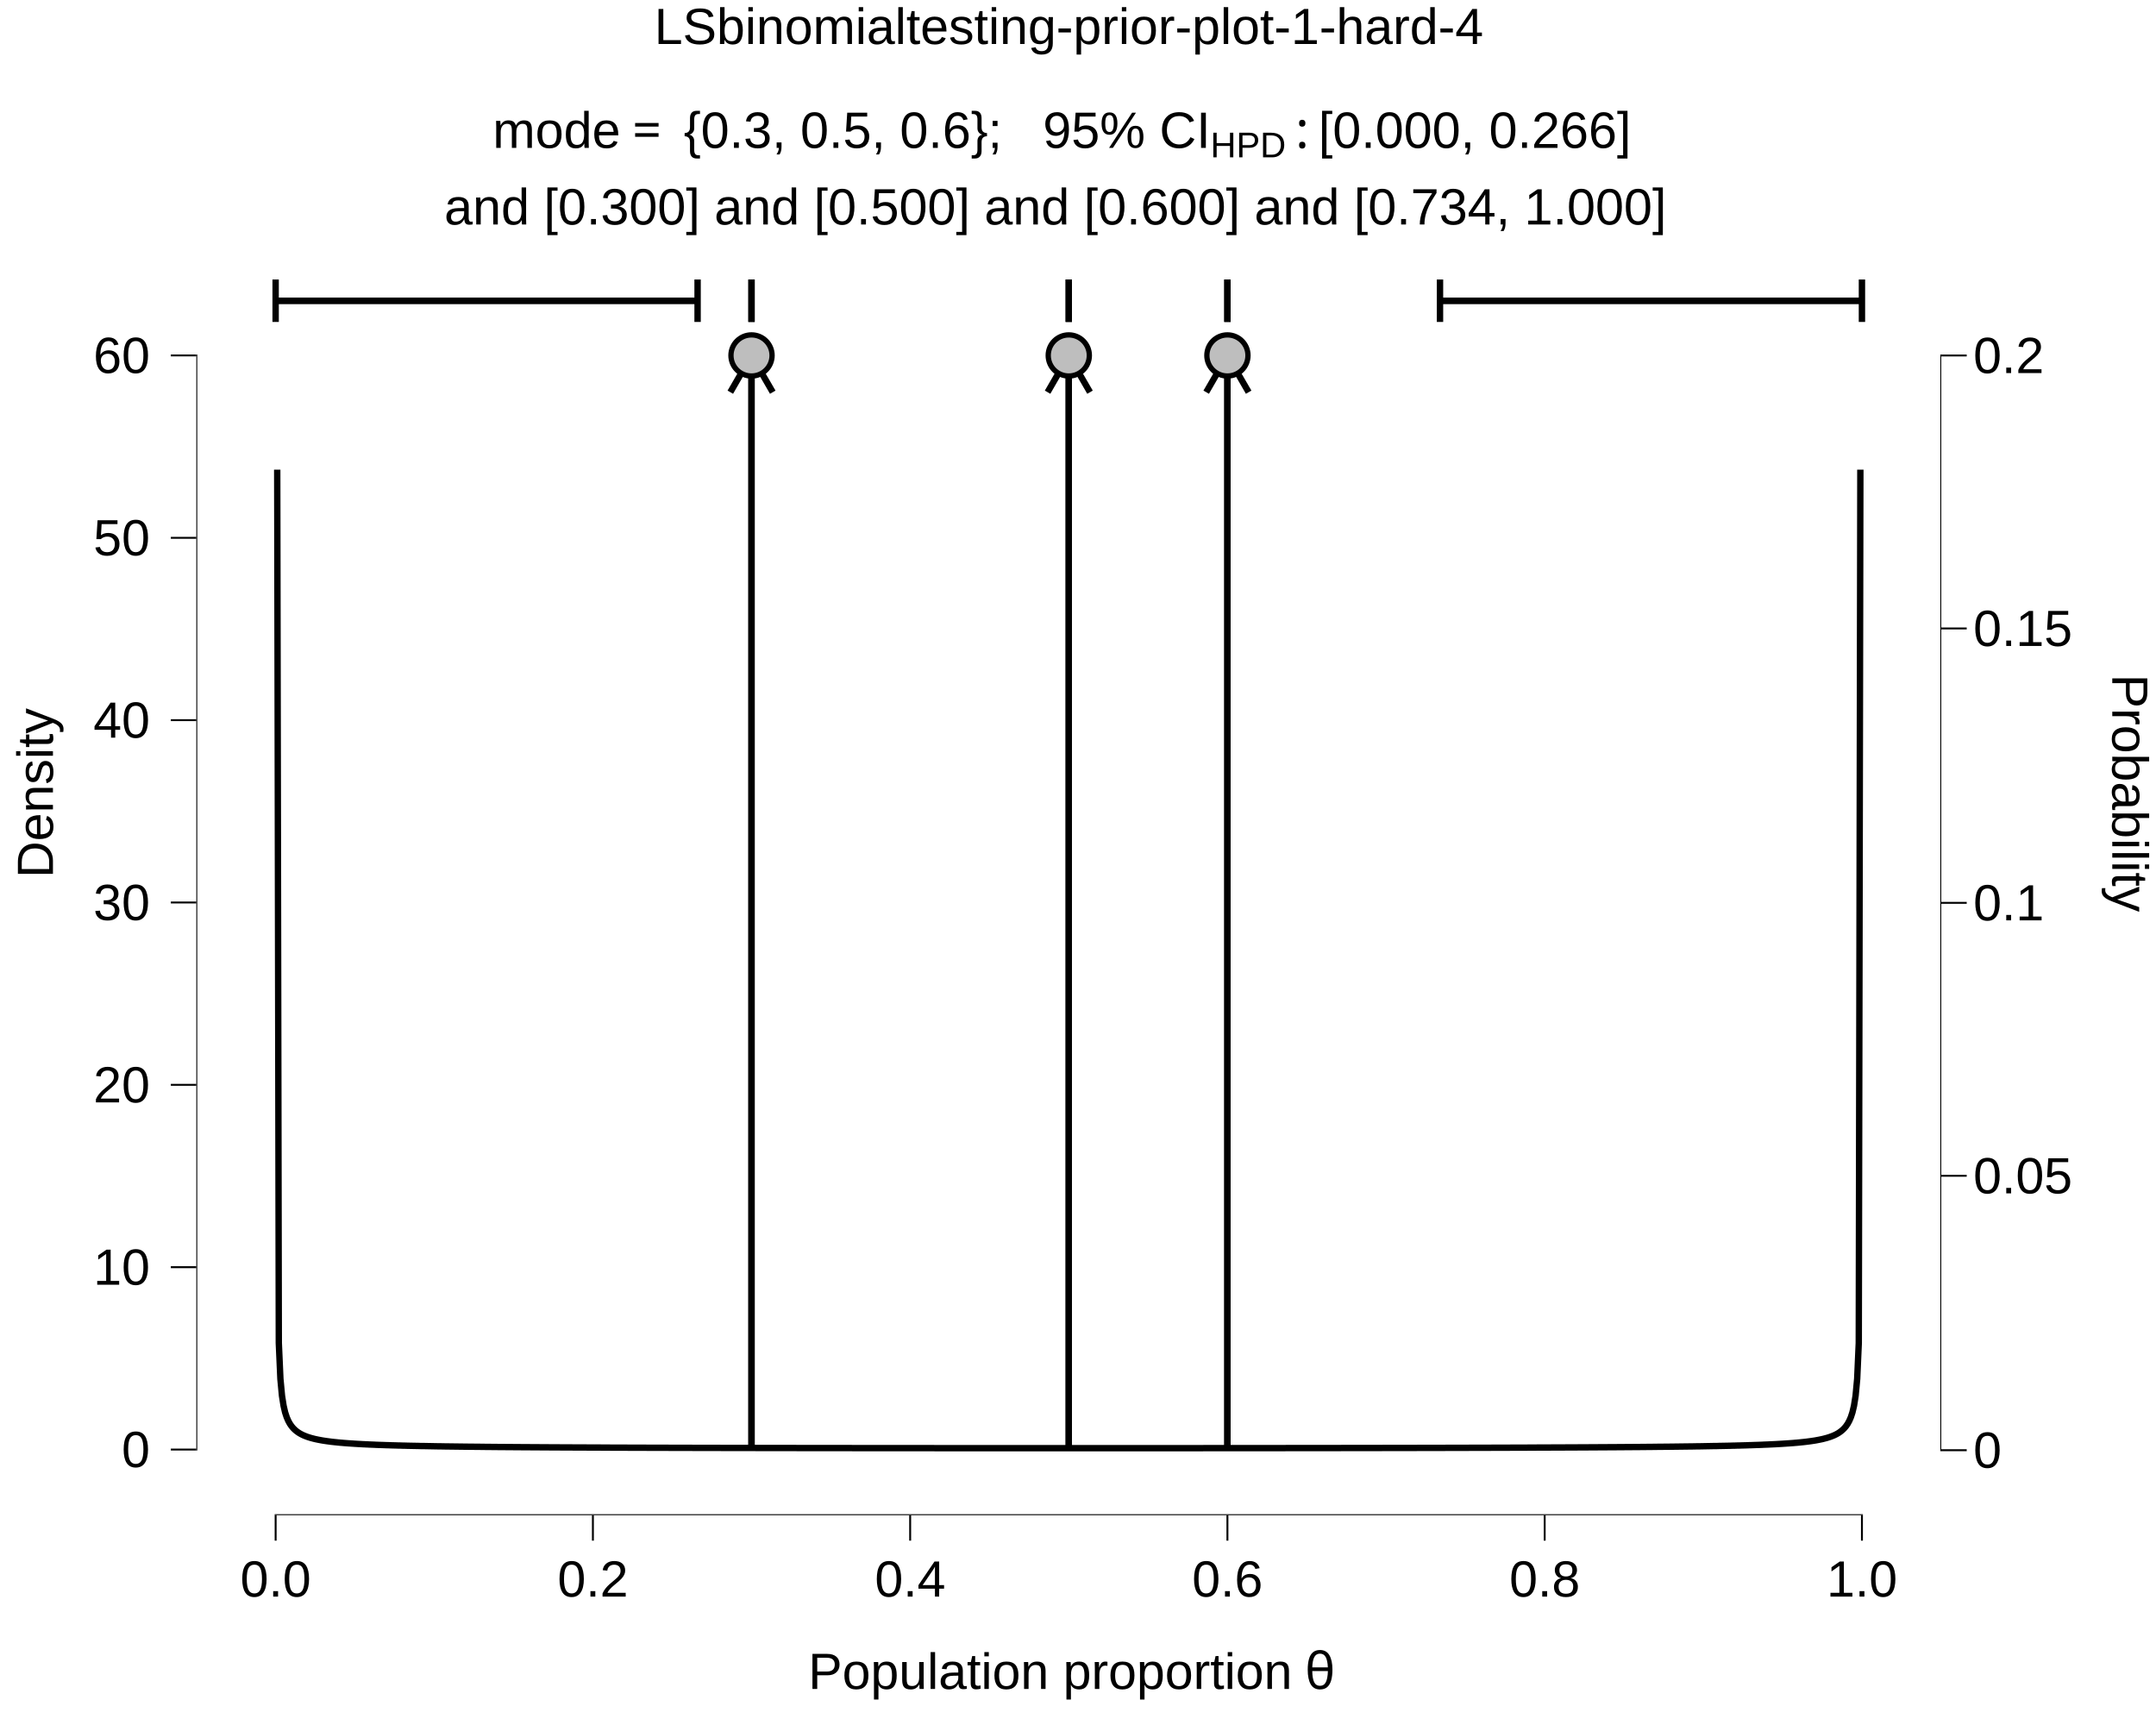
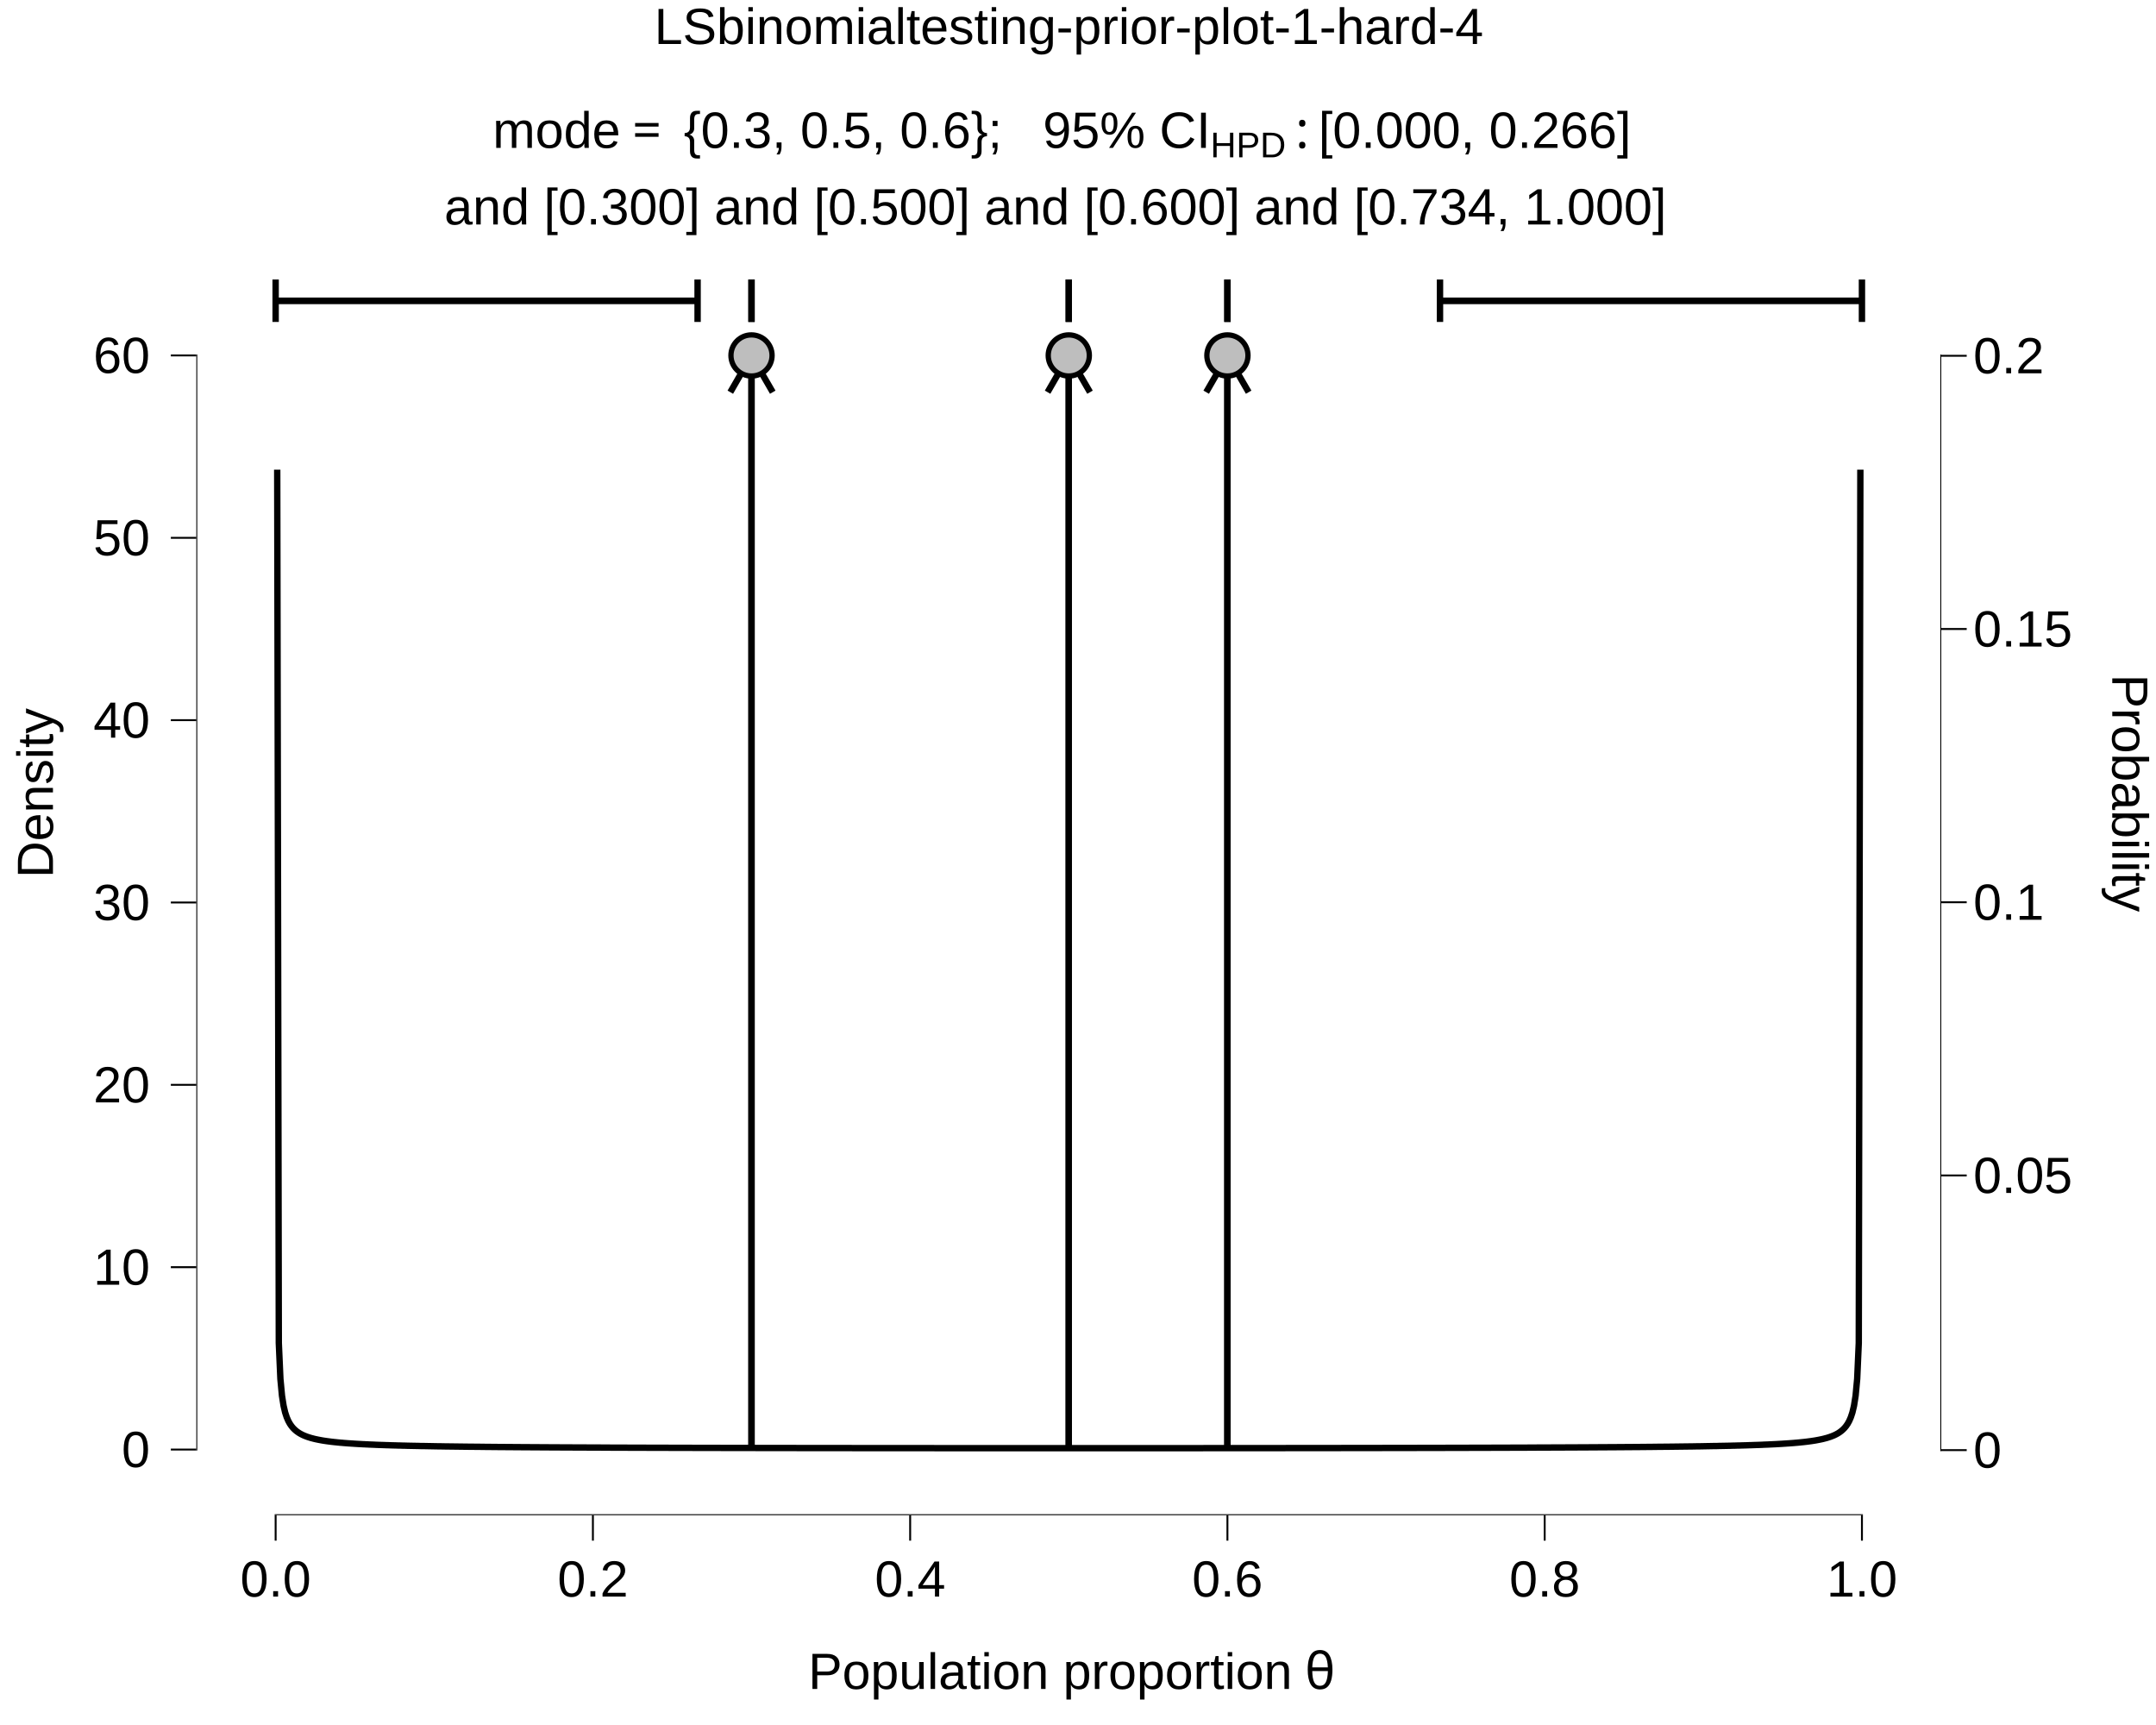
<svg xmlns="http://www.w3.org/2000/svg" viewBox="0 0 720.00 576.00">
  <defs>
    <style type="text/css">
    line, polyline, polygon, path, rect, circle {
      fill: none;
      stroke: #000000;
      stroke-linecap: round;
      stroke-linejoin: round;
      stroke-miterlimit: 10.00;
    }
  </style>
  </defs>
  <rect width="100%" height="100%" style="stroke: none; fill: #FFFFFF;" />
  <rect x="0.00" y="0.00" width="720.00" height="576.00" style="stroke-width: 10.67; stroke: none;" />
  <defs>
    <clipPath id="cpNjUuNTZ8NjQ4LjI5fDUwNS45NHwyMy43MA==">
      <rect x="65.56" y="23.70" width="582.73" height="482.24" />
    </clipPath>
  </defs>
  <rect x="65.56" y="23.70" width="582.73" height="482.24" style="stroke-width: 10.67; stroke: none;" clip-path="url(#cpNjUuNTZ8NjQ4LjI5fDUwNS45NHwyMy43MA==)" />
  <line x1="250.97" y1="484.02" x2="250.97" y2="118.69" style="stroke-width: 2.13; stroke-linecap: butt;" clip-path="url(#cpNjUuNTZ8NjQ4LjI5fDUwNS45NHwyMy43MA==)" />
  <polyline points="258.06,130.96 250.97,118.69 243.89,130.96 " style="stroke-width: 2.13; stroke-linecap: butt;" clip-path="url(#cpNjUuNTZ8NjQ4LjI5fDUwNS45NHwyMy43MA==)" />
  <line x1="356.92" y1="484.02" x2="356.92" y2="118.69" style="stroke-width: 2.13; stroke-linecap: butt;" clip-path="url(#cpNjUuNTZ8NjQ4LjI5fDUwNS45NHwyMy43MA==)" />
  <polyline points="364.01,130.96 356.92,118.69 349.84,130.96 " style="stroke-width: 2.13; stroke-linecap: butt;" clip-path="url(#cpNjUuNTZ8NjQ4LjI5fDUwNS45NHwyMy43MA==)" />
  <line x1="409.90" y1="484.02" x2="409.90" y2="118.69" style="stroke-width: 2.13; stroke-linecap: butt;" clip-path="url(#cpNjUuNTZ8NjQ4LjI5fDUwNS45NHwyMy43MA==)" />
  <polyline points="416.99,130.96 409.90,118.69 402.81,130.96 " style="stroke-width: 2.13; stroke-linecap: butt;" clip-path="url(#cpNjUuNTZ8NjQ4LjI5fDUwNS45NHwyMy43MA==)" />
  <line x1="250.97" y1="484.02" x2="250.97" y2="118.69" style="stroke-width: 2.13; stroke-linecap: butt;" clip-path="url(#cpNjUuNTZ8NjQ4LjI5fDUwNS45NHwyMy43MA==)" />
  <line x1="356.92" y1="484.02" x2="356.92" y2="118.69" style="stroke-width: 2.13; stroke-linecap: butt;" clip-path="url(#cpNjUuNTZ8NjQ4LjI5fDUwNS45NHwyMy43MA==)" />
  <line x1="409.90" y1="484.02" x2="409.90" y2="118.69" style="stroke-width: 2.13; stroke-linecap: butt;" clip-path="url(#cpNjUuNTZ8NjQ4LjI5fDUwNS45NHwyMy43MA==)" />
  <polyline points="92.58,156.83 93.11,448.46 93.64,460.42 94.17,466.05 94.70,469.39 95.22,471.63 95.75,473.24 96.28,474.46 96.81,475.42 97.34,476.19 97.87,476.83 98.40,477.36 98.93,477.82 99.46,478.21 99.99,478.56 100.52,478.86 101.05,479.13 101.58,479.37 102.11,479.58 102.64,479.78 103.17,479.95 103.70,480.12 104.23,480.26 104.76,480.40 105.29,480.53 105.82,480.64 106.35,480.75 106.88,480.85 107.41,480.95 107.94,481.04 108.47,481.12 109.00,481.20 109.53,481.27 110.06,481.34 110.59,481.41 111.12,481.47 111.65,481.53 112.18,481.58 112.71,481.64 113.24,481.69 113.77,481.74 114.30,481.78 114.83,481.83 115.36,481.87 115.89,481.91 116.42,481.95 116.94,481.98 117.47,482.02 118.00,482.05 118.53,482.09 119.06,482.12 119.59,482.15 120.12,482.18 120.65,482.21 121.18,482.24 121.71,482.26 122.24,482.29 122.77,482.31 123.30,482.34 123.83,482.36 124.36,482.38 124.89,482.40 125.42,482.43 125.95,482.45 126.48,482.47 127.01,482.49 127.54,482.50 128.07,482.52 128.60,482.54 129.13,482.56 129.66,482.57 130.19,482.59 130.72,482.61 131.25,482.62 131.78,482.64 132.31,482.65 132.84,482.67 133.37,482.68 133.90,482.69 134.43,482.71 134.96,482.72 135.49,482.73 136.02,482.75 136.55,482.76 137.08,482.77 137.61,482.78 138.14,482.79 138.66,482.80 139.19,482.81 139.72,482.82 140.25,482.84 140.78,482.85 141.31,482.86 141.84,482.86 142.37,482.87 142.90,482.88 143.43,482.89 143.96,482.90 144.49,482.91 145.02,482.92 145.55,482.93 146.08,482.94 146.61,482.94 147.14,482.95 147.67,482.96 148.20,482.97 148.73,482.98 149.26,482.98 149.79,482.99 150.32,483.00 150.85,483.00 151.38,483.01 151.91,483.02 152.44,483.03 152.97,483.03 153.50,483.04 154.03,483.04 154.56,483.05 155.09,483.06 155.62,483.06 156.15,483.07 156.68,483.08 157.21,483.08 157.74,483.09 158.27,483.09 158.80,483.10 159.33,483.10 159.86,483.11 160.38,483.11 160.91,483.12 161.44,483.12 161.97,483.13 162.50,483.13 163.03,483.14 163.56,483.14 164.09,483.15 164.62,483.15 165.15,483.16 165.68,483.16 166.21,483.17 166.74,483.17 167.27,483.18 167.80,483.18 168.33,483.18 168.86,483.19 169.39,483.19 169.92,483.20 170.45,483.20 170.98,483.20 171.51,483.21 172.04,483.21 172.57,483.22 173.10,483.22 173.63,483.22 174.16,483.23 174.69,483.23 175.22,483.23 175.75,483.24 176.28,483.24 176.81,483.24 177.34,483.25 177.87,483.25 178.40,483.25 178.93,483.26 179.46,483.26 179.99,483.26 180.52,483.27 181.05,483.27 181.58,483.27 182.10,483.28 182.63,483.28 183.16,483.28 183.69,483.29 184.22,483.29 184.75,483.29 185.28,483.29 185.81,483.30 186.34,483.30 186.87,483.30 187.40,483.31 187.93,483.31 188.46,483.31 188.99,483.31 189.52,483.32 190.05,483.32 190.58,483.32 191.11,483.32 191.64,483.33 192.17,483.33 192.70,483.33 193.23,483.33 193.76,483.34 194.29,483.34 194.82,483.34 195.35,483.34 195.88,483.34 196.41,483.35 196.94,483.35 197.47,483.35 198.00,483.35 198.53,483.36 199.06,483.36 199.59,483.36 200.12,483.36 200.65,483.36 201.18,483.37 201.71,483.37 202.24,483.37 202.77,483.37 203.30,483.37 203.82,483.38 204.35,483.38 204.88,483.38 205.41,483.38 205.94,483.38 206.47,483.39 207.00,483.39 207.53,483.39 208.06,483.39 208.59,483.39 209.12,483.39 209.65,483.40 210.18,483.40 210.71,483.40 211.24,483.40 211.77,483.40 212.30,483.40 212.83,483.41 213.36,483.41 213.89,483.41 214.42,483.41 214.95,483.41 215.48,483.41 216.01,483.42 216.54,483.42 217.07,483.42 217.60,483.42 218.13,483.42 218.66,483.42 219.19,483.42 219.72,483.43 220.25,483.43 220.78,483.43 221.31,483.43 221.84,483.43 222.37,483.43 222.90,483.43 223.43,483.44 223.96,483.44 224.49,483.44 225.01,483.44 225.54,483.44 226.07,483.44 226.60,483.44 227.13,483.45 227.66,483.45 228.19,483.45 228.72,483.45 229.25,483.45 229.78,483.45 230.31,483.45 230.84,483.45 231.37,483.46 231.90,483.46 232.43,483.46 232.96,483.46 233.49,483.46 234.02,483.46 234.55,483.46 235.08,483.46 235.61,483.46 236.14,483.47 236.67,483.47 237.20,483.47 237.73,483.47 238.26,483.47 238.79,483.47 239.32,483.47 239.85,483.47 240.38,483.47 240.91,483.48 241.44,483.48 241.97,483.48 242.50,483.48 243.03,483.48 243.56,483.48 244.09,483.48 244.62,483.48 245.15,483.48 245.68,483.48 246.21,483.48 246.73,483.49 247.26,483.49 247.79,483.49 248.32,483.49 248.85,483.49 249.38,483.49 249.91,483.49 250.44,483.49 250.97,483.49 251.50,483.49 252.03,483.49 252.56,483.50 253.09,483.50 253.62,483.50 254.15,483.50 254.68,483.50 255.21,483.50 255.74,483.50 256.27,483.50 256.80,483.50 257.33,483.50 257.86,483.50 258.39,483.50 258.92,483.51 259.45,483.51 259.98,483.51 260.51,483.51 261.04,483.51 261.57,483.51 262.10,483.51 262.63,483.51 263.16,483.51 263.69,483.51 264.22,483.51 264.75,483.51 265.28,483.51 265.81,483.51 266.34,483.52 266.87,483.52 267.40,483.52 267.93,483.52 268.45,483.52 268.98,483.52 269.51,483.52 270.04,483.52 270.57,483.52 271.10,483.52 271.63,483.52 272.16,483.52 272.69,483.52 273.22,483.52 273.75,483.52 274.28,483.52 274.81,483.53 275.34,483.53 275.87,483.53 276.40,483.53 276.93,483.53 277.46,483.53 277.99,483.53 278.52,483.53 279.05,483.53 279.58,483.53 280.11,483.53 280.64,483.53 281.17,483.53 281.70,483.53 282.23,483.53 282.76,483.53 283.29,483.53 283.82,483.53 284.35,483.53 284.88,483.54 285.41,483.54 285.94,483.54 286.47,483.54 287.00,483.54 287.53,483.54 288.06,483.54 288.59,483.54 289.12,483.54 289.65,483.54 290.17,483.54 290.70,483.54 291.23,483.54 291.76,483.54 292.29,483.54 292.82,483.54 293.35,483.54 293.88,483.54 294.41,483.54 294.94,483.54 295.47,483.54 296.00,483.54 296.53,483.55 297.06,483.55 297.59,483.55 298.12,483.55 298.65,483.55 299.18,483.55 299.71,483.55 300.24,483.55 300.77,483.55 301.30,483.55 301.83,483.55 302.36,483.55 302.89,483.55 303.42,483.55 303.95,483.55 304.48,483.55 305.01,483.55 305.54,483.55 306.07,483.55 306.60,483.55 307.13,483.55 307.66,483.55 308.19,483.55 308.72,483.55 309.25,483.55 309.78,483.55 310.31,483.55 310.84,483.55 311.37,483.55 311.89,483.55 312.42,483.56 312.95,483.56 313.48,483.56 314.01,483.56 314.54,483.56 315.07,483.56 315.60,483.56 316.13,483.56 316.66,483.56 317.19,483.56 317.72,483.56 318.25,483.56 318.78,483.56 319.31,483.56 319.84,483.56 320.37,483.56 320.90,483.56 321.43,483.56 321.96,483.56 322.49,483.56 323.02,483.56 323.55,483.56 324.08,483.56 324.61,483.56 325.14,483.56 325.67,483.56 326.20,483.56 326.73,483.56 327.26,483.56 327.79,483.56 328.32,483.56 328.85,483.56 329.38,483.56 329.91,483.56 330.44,483.56 330.97,483.56 331.50,483.56 332.03,483.56 332.56,483.56 333.09,483.56 333.61,483.56 334.14,483.56 334.67,483.56 335.20,483.56 335.73,483.56 336.26,483.56 336.79,483.56 337.32,483.56 337.85,483.56 338.38,483.56 338.91,483.56 339.44,483.56 339.97,483.56 340.50,483.56 341.03,483.56 341.56,483.56 342.09,483.57 342.62,483.57 343.15,483.57 343.68,483.57 344.21,483.57 344.74,483.57 345.27,483.57 345.80,483.57 346.33,483.57 346.86,483.57 347.39,483.57 347.92,483.57 348.45,483.57 348.98,483.57 349.51,483.57 350.04,483.57 350.57,483.57 351.10,483.57 351.63,483.57 352.16,483.57 352.69,483.57 353.22,483.57 353.75,483.57 354.28,483.57 354.81,483.57 355.33,483.57 355.86,483.57 356.39,483.57 356.92,483.57 357.45,483.57 357.98,483.57 358.51,483.57 359.04,483.57 359.57,483.57 360.10,483.57 360.63,483.57 361.16,483.57 361.69,483.57 362.22,483.57 362.75,483.57 363.28,483.57 363.81,483.57 364.34,483.57 364.87,483.57 365.40,483.57 365.93,483.57 366.46,483.57 366.99,483.57 367.52,483.57 368.05,483.57 368.58,483.57 369.11,483.57 369.64,483.57 370.17,483.57 370.70,483.57 371.23,483.57 371.76,483.57 372.29,483.56 372.82,483.56 373.35,483.56 373.88,483.56 374.41,483.56 374.94,483.56 375.47,483.56 376.00,483.56 376.52,483.56 377.05,483.56 377.58,483.56 378.11,483.56 378.64,483.56 379.17,483.56 379.70,483.56 380.23,483.56 380.76,483.56 381.29,483.56 381.82,483.56 382.35,483.56 382.88,483.56 383.41,483.56 383.94,483.56 384.47,483.56 385.00,483.56 385.53,483.56 386.06,483.56 386.59,483.56 387.12,483.56 387.65,483.56 388.18,483.56 388.71,483.56 389.24,483.56 389.77,483.56 390.30,483.56 390.83,483.56 391.36,483.56 391.89,483.56 392.42,483.56 392.95,483.56 393.48,483.56 394.01,483.56 394.54,483.56 395.07,483.56 395.60,483.56 396.13,483.56 396.66,483.56 397.19,483.56 397.72,483.56 398.24,483.56 398.77,483.56 399.30,483.56 399.83,483.56 400.36,483.56 400.89,483.56 401.42,483.56 401.95,483.55 402.48,483.55 403.01,483.55 403.54,483.55 404.07,483.55 404.60,483.55 405.13,483.55 405.66,483.55 406.19,483.55 406.72,483.55 407.25,483.55 407.78,483.55 408.31,483.55 408.84,483.55 409.37,483.55 409.90,483.55 410.43,483.55 410.96,483.55 411.49,483.55 412.02,483.55 412.55,483.55 413.08,483.55 413.61,483.55 414.14,483.55 414.67,483.55 415.20,483.55 415.73,483.55 416.26,483.55 416.79,483.55 417.32,483.55 417.85,483.54 418.38,483.54 418.91,483.54 419.44,483.54 419.96,483.54 420.49,483.54 421.02,483.54 421.55,483.54 422.08,483.54 422.61,483.54 423.14,483.54 423.67,483.54 424.20,483.54 424.73,483.54 425.26,483.54 425.79,483.54 426.32,483.54 426.85,483.54 427.38,483.54 427.91,483.54 428.44,483.54 428.97,483.54 429.50,483.53 430.03,483.53 430.56,483.53 431.09,483.53 431.62,483.53 432.15,483.53 432.68,483.53 433.21,483.53 433.74,483.53 434.27,483.53 434.80,483.53 435.33,483.53 435.86,483.53 436.39,483.53 436.92,483.53 437.45,483.53 437.98,483.53 438.51,483.53 439.04,483.53 439.57,483.52 440.10,483.52 440.63,483.52 441.16,483.52 441.68,483.52 442.21,483.52 442.74,483.52 443.27,483.52 443.80,483.52 444.33,483.52 444.86,483.52 445.39,483.52 445.92,483.52 446.45,483.52 446.98,483.52 447.51,483.52 448.04,483.51 448.57,483.51 449.10,483.51 449.63,483.51 450.16,483.51 450.69,483.51 451.22,483.51 451.75,483.51 452.28,483.51 452.81,483.51 453.34,483.51 453.87,483.51 454.40,483.51 454.93,483.51 455.46,483.50 455.99,483.50 456.52,483.50 457.05,483.50 457.58,483.50 458.11,483.50 458.64,483.50 459.17,483.50 459.70,483.50 460.23,483.50 460.76,483.50 461.29,483.50 461.82,483.49 462.35,483.49 462.88,483.49 463.40,483.49 463.93,483.49 464.46,483.49 464.99,483.49 465.52,483.49 466.05,483.49 466.58,483.49 467.11,483.49 467.64,483.48 468.17,483.48 468.70,483.48 469.23,483.48 469.76,483.48 470.29,483.48 470.82,483.48 471.35,483.48 471.88,483.48 472.41,483.48 472.94,483.48 473.47,483.47 474.00,483.47 474.53,483.47 475.06,483.47 475.59,483.47 476.12,483.47 476.65,483.47 477.18,483.47 477.71,483.47 478.24,483.46 478.77,483.46 479.30,483.46 479.83,483.46 480.36,483.46 480.89,483.46 481.42,483.46 481.95,483.46 482.48,483.46 483.01,483.45 483.54,483.45 484.07,483.45 484.60,483.45 485.12,483.45 485.65,483.45 486.18,483.45 486.71,483.45 487.24,483.44 487.77,483.44 488.30,483.44 488.83,483.44 489.36,483.44 489.89,483.44 490.42,483.44 490.95,483.43 491.48,483.43 492.01,483.43 492.54,483.43 493.07,483.43 493.60,483.43 494.13,483.43 494.66,483.42 495.19,483.42 495.72,483.42 496.25,483.42 496.78,483.42 497.31,483.42 497.84,483.42 498.37,483.41 498.90,483.41 499.43,483.41 499.96,483.41 500.49,483.41 501.02,483.41 501.55,483.40 502.08,483.40 502.61,483.40 503.14,483.40 503.67,483.40 504.20,483.40 504.73,483.39 505.26,483.39 505.79,483.39 506.32,483.39 506.84,483.39 507.37,483.39 507.90,483.38 508.43,483.38 508.96,483.38 509.49,483.38 510.02,483.38 510.55,483.37 511.08,483.37 511.61,483.37 512.14,483.37 512.67,483.37 513.20,483.36 513.73,483.36 514.26,483.36 514.79,483.36 515.32,483.36 515.85,483.35 516.38,483.35 516.91,483.35 517.44,483.35 517.97,483.34 518.50,483.34 519.03,483.34 519.56,483.34 520.09,483.34 520.62,483.33 521.15,483.33 521.68,483.33 522.21,483.33 522.74,483.32 523.27,483.32 523.80,483.32 524.33,483.32 524.86,483.31 525.39,483.31 525.92,483.31 526.45,483.31 526.98,483.30 527.51,483.30 528.03,483.30 528.56,483.29 529.09,483.29 529.62,483.29 530.15,483.29 530.68,483.28 531.21,483.28 531.74,483.28 532.27,483.27 532.80,483.27 533.33,483.27 533.86,483.26 534.39,483.26 534.92,483.26 535.45,483.25 535.98,483.25 536.51,483.25 537.04,483.24 537.57,483.24 538.10,483.24 538.63,483.23 539.16,483.23 539.69,483.23 540.22,483.22 540.75,483.22 541.28,483.22 541.81,483.21 542.34,483.21 542.87,483.20 543.40,483.20 543.93,483.20 544.46,483.19 544.99,483.19 545.52,483.18 546.05,483.18 546.58,483.18 547.11,483.17 547.64,483.17 548.17,483.16 548.70,483.16 549.23,483.15 549.75,483.15 550.28,483.14 550.81,483.14 551.34,483.13 551.87,483.13 552.40,483.12 552.93,483.12 553.46,483.11 553.99,483.11 554.52,483.10 555.05,483.10 555.58,483.09 556.11,483.09 556.64,483.08 557.17,483.08 557.70,483.07 558.23,483.06 558.76,483.06 559.29,483.05 559.82,483.04 560.35,483.04 560.88,483.03 561.41,483.03 561.94,483.02 562.47,483.01 563.00,483.00 563.53,483.00 564.06,482.99 564.59,482.98 565.12,482.98 565.65,482.97 566.18,482.96 566.71,482.95 567.24,482.94 567.77,482.94 568.30,482.93 568.83,482.92 569.36,482.91 569.89,482.90 570.42,482.89 570.95,482.88 571.47,482.87 572.00,482.86 572.53,482.86 573.06,482.85 573.59,482.84 574.12,482.82 574.65,482.81 575.18,482.80 575.71,482.79 576.24,482.78 576.77,482.77 577.30,482.76 577.83,482.75 578.36,482.73 578.89,482.72 579.42,482.71 579.95,482.69 580.48,482.68 581.01,482.67 581.54,482.65 582.07,482.64 582.60,482.62 583.13,482.61 583.66,482.59 584.19,482.57 584.72,482.56 585.25,482.54 585.78,482.52 586.31,482.50 586.84,482.49 587.37,482.47 587.90,482.45 588.43,482.43 588.96,482.40 589.49,482.38 590.02,482.36 590.55,482.34 591.08,482.31 591.61,482.29 592.14,482.26 592.67,482.24 593.19,482.21 593.72,482.18 594.25,482.15 594.78,482.12 595.31,482.09 595.84,482.05 596.37,482.02 596.90,481.98 597.43,481.95 597.96,481.91 598.49,481.87 599.02,481.83 599.55,481.78 600.08,481.74 600.61,481.69 601.14,481.64 601.67,481.58 602.20,481.53 602.73,481.47 603.26,481.41 603.79,481.34 604.32,481.27 604.85,481.20 605.38,481.12 605.91,481.04 606.44,480.95 606.97,480.85 607.50,480.75 608.03,480.64 608.56,480.53 609.09,480.40 609.62,480.26 610.15,480.12 610.68,479.95 611.21,479.78 611.74,479.58 612.27,479.37 612.80,479.13 613.33,478.86 613.86,478.56 614.39,478.21 614.91,477.82 615.44,477.36 615.97,476.83 616.50,476.19 617.03,475.42 617.56,474.46 618.09,473.24 618.62,471.63 619.15,469.39 619.68,466.05 620.21,460.42 620.74,448.46 621.27,156.83 " style="stroke-width: 2.13; stroke-linecap: butt;" clip-path="url(#cpNjUuNTZ8NjQ4LjI5fDUwNS45NHwyMy43MA==)" />
  <circle cx="250.97" cy="118.69" r="5.15pt" style="stroke-width: 1.77; fill: #BEBEBE;" clip-path="url(#cpNjUuNTZ8NjQ4LjI5fDUwNS45NHwyMy43MA==)" />
  <circle cx="356.92" cy="118.69" r="5.15pt" style="stroke-width: 1.77; fill: #BEBEBE;" clip-path="url(#cpNjUuNTZ8NjQ4LjI5fDUwNS45NHwyMy43MA==)" />
  <circle cx="409.90" cy="118.69" r="5.15pt" style="stroke-width: 1.77; fill: #BEBEBE;" clip-path="url(#cpNjUuNTZ8NjQ4LjI5fDUwNS45NHwyMy43MA==)" />
  <line x1="92.05" y1="100.42" x2="232.96" y2="100.42" style="stroke-width: 2.13; stroke-linecap: butt;" clip-path="url(#cpNjUuNTZ8NjQ4LjI5fDUwNS45NHwyMy43MA==)" />
  <polyline points="232.96,107.51 232.96,100.42 232.96,93.34 " style="stroke-width: 2.13; stroke-linecap: butt;" clip-path="url(#cpNjUuNTZ8NjQ4LjI5fDUwNS45NHwyMy43MA==)" />
  <line x1="250.97" y1="100.42" x2="250.97" y2="100.42" style="stroke-width: 2.13; stroke-linecap: butt;" clip-path="url(#cpNjUuNTZ8NjQ4LjI5fDUwNS45NHwyMy43MA==)" />
  <polyline points="250.97,93.34 250.97,100.42 250.97,107.51 " style="stroke-width: 2.13; stroke-linecap: butt;" clip-path="url(#cpNjUuNTZ8NjQ4LjI5fDUwNS45NHwyMy43MA==)" />
  <line x1="356.92" y1="100.42" x2="356.92" y2="100.42" style="stroke-width: 2.13; stroke-linecap: butt;" clip-path="url(#cpNjUuNTZ8NjQ4LjI5fDUwNS45NHwyMy43MA==)" />
  <polyline points="356.92,93.34 356.92,100.42 356.92,107.51 " style="stroke-width: 2.13; stroke-linecap: butt;" clip-path="url(#cpNjUuNTZ8NjQ4LjI5fDUwNS45NHwyMy43MA==)" />
  <line x1="409.90" y1="100.42" x2="409.90" y2="100.42" style="stroke-width: 2.13; stroke-linecap: butt;" clip-path="url(#cpNjUuNTZ8NjQ4LjI5fDUwNS45NHwyMy43MA==)" />
  <polyline points="409.90,93.34 409.90,100.42 409.90,107.51 " style="stroke-width: 2.13; stroke-linecap: butt;" clip-path="url(#cpNjUuNTZ8NjQ4LjI5fDUwNS45NHwyMy43MA==)" />
  <line x1="480.89" y1="100.42" x2="621.80" y2="100.42" style="stroke-width: 2.13; stroke-linecap: butt;" clip-path="url(#cpNjUuNTZ8NjQ4LjI5fDUwNS45NHwyMy43MA==)" />
  <polyline points="621.80,107.51 621.80,100.42 621.80,93.34 " style="stroke-width: 2.13; stroke-linecap: butt;" clip-path="url(#cpNjUuNTZ8NjQ4LjI5fDUwNS45NHwyMy43MA==)" />
  <line x1="232.96" y1="100.42" x2="92.05" y2="100.42" style="stroke-width: 2.13; stroke-linecap: butt;" clip-path="url(#cpNjUuNTZ8NjQ4LjI5fDUwNS45NHwyMy43MA==)" />
  <polyline points="92.05,93.34 92.05,100.42 92.05,107.51 " style="stroke-width: 2.13; stroke-linecap: butt;" clip-path="url(#cpNjUuNTZ8NjQ4LjI5fDUwNS45NHwyMy43MA==)" />
  <line x1="250.97" y1="100.42" x2="250.97" y2="100.42" style="stroke-width: 2.13; stroke-linecap: butt;" clip-path="url(#cpNjUuNTZ8NjQ4LjI5fDUwNS45NHwyMy43MA==)" />
  <polyline points="250.97,93.34 250.97,100.42 250.97,107.51 " style="stroke-width: 2.13; stroke-linecap: butt;" clip-path="url(#cpNjUuNTZ8NjQ4LjI5fDUwNS45NHwyMy43MA==)" />
  <line x1="356.92" y1="100.42" x2="356.92" y2="100.42" style="stroke-width: 2.13; stroke-linecap: butt;" clip-path="url(#cpNjUuNTZ8NjQ4LjI5fDUwNS45NHwyMy43MA==)" />
  <polyline points="356.92,93.34 356.92,100.42 356.92,107.51 " style="stroke-width: 2.13; stroke-linecap: butt;" clip-path="url(#cpNjUuNTZ8NjQ4LjI5fDUwNS45NHwyMy43MA==)" />
  <line x1="409.90" y1="100.42" x2="409.90" y2="100.42" style="stroke-width: 2.13; stroke-linecap: butt;" clip-path="url(#cpNjUuNTZ8NjQ4LjI5fDUwNS45NHwyMy43MA==)" />
  <polyline points="409.90,93.34 409.90,100.42 409.90,107.51 " style="stroke-width: 2.13; stroke-linecap: butt;" clip-path="url(#cpNjUuNTZ8NjQ4LjI5fDUwNS45NHwyMy43MA==)" />
  <line x1="621.80" y1="100.42" x2="480.89" y2="100.42" style="stroke-width: 2.13; stroke-linecap: butt;" clip-path="url(#cpNjUuNTZ8NjQ4LjI5fDUwNS45NHwyMy43MA==)" />
  <polyline points="480.89,93.34 480.89,100.42 480.89,107.51 " style="stroke-width: 2.13; stroke-linecap: butt;" clip-path="url(#cpNjUuNTZ8NjQ4LjI5fDUwNS45NHwyMy43MA==)" />
  <g clip-path="url(#cpNjUuNTZ8NjQ4LjI5fDUwNS45NHwyMy43MA==)">
    <text x="164.53" y="49.38" style="font-size: 17.07px; font-family: Liberation Sans;" textLength="42.67px" lengthAdjust="spacingAndGlyphs">mode</text>
  </g>
  <g clip-path="url(#cpNjUuNTZ8NjQ4LjI5fDUwNS45NHwyMy43MA==)">
    <text x="211.15" y="49.38" style="font-size: 17.07px; font-family: Symbola;" textLength="13.25px" lengthAdjust="spacingAndGlyphs">=</text>
  </g>
  <g clip-path="url(#cpNjUuNTZ8NjQ4LjI5fDUwNS45NHwyMy43MA==)">
    <text x="228.35" y="49.38" style="font-size: 17.07px; font-family: Liberation Sans;" textLength="115.66px" lengthAdjust="spacingAndGlyphs"> {0.3, 0.5, 0.6}; </text>
  </g>
  <g clip-path="url(#cpNjUuNTZ8NjQ4LjI5fDUwNS45NHwyMy43MA==)">
    <text x="344.01" y="49.38" style="font-size: 17.07px; font-family: Symbola;" textLength="4.27px" lengthAdjust="spacingAndGlyphs"> </text>
  </g>
  <g clip-path="url(#cpNjUuNTZ8NjQ4LjI5fDUwNS45NHwyMy43MA==)">
    <text x="348.28" y="49.38" style="font-size: 17.07px; font-family: Liberation Sans;" textLength="55.94px" lengthAdjust="spacingAndGlyphs">95% CI</text>
  </g>
  <g clip-path="url(#cpNjUuNTZ8NjQ4LjI5fDUwNS45NHwyMy43MA==)">
    <text x="404.21" y="52.54" style="font-size: 11.95px; font-family: Liberation Sans;" textLength="25.22px" lengthAdjust="spacingAndGlyphs">HPD</text>
  </g>
  <g clip-path="url(#cpNjUuNTZ8NjQ4LjI5fDUwNS45NHwyMy43MA==)">
    <text x="432.59" y="49.38" style="font-size: 17.07px; font-family: Symbola;" textLength="4.55px" lengthAdjust="spacingAndGlyphs">:</text>
  </g>
  <g clip-path="url(#cpNjUuNTZ8NjQ4LjI5fDUwNS45NHwyMy43MA==)">
    <text x="440.30" y="49.38" style="font-size: 17.07px; font-family: Liberation Sans;" textLength="109.02px" lengthAdjust="spacingAndGlyphs"> [0.000, 0.266]</text>
  </g>
  <g clip-path="url(#cpNjUuNTZ8NjQ4LjI5fDUwNS45NHwyMy43MA==)">
    <text x="148.36" y="74.96" style="font-size: 17.07px; font-family: Liberation Sans;" textLength="417.12px" lengthAdjust="spacingAndGlyphs"> and [0.300] and [0.500] and [0.600] and [0.734, 1.000] </text>
  </g>
  <line x1="91.73" y1="505.94" x2="622.12" y2="505.94" style="stroke-width: 0.64; stroke-linecap: butt;" clip-path="url(#cpNjUuNTZ8NjQ4LjI5fDUwNS45NHwyMy43MA==)" />
  <line x1="65.56" y1="484.34" x2="65.56" y2="118.37" style="stroke-width: 0.64; stroke-linecap: butt;" clip-path="url(#cpNjUuNTZ8NjQ4LjI5fDUwNS45NHwyMy43MA==)" />
  <line x1="648.29" y1="484.56" x2="648.29" y2="118.38" style="stroke-width: 0.64; stroke-linecap: butt;" clip-path="url(#cpNjUuNTZ8NjQ4LjI5fDUwNS45NHwyMy43MA==)" />
  <rect x="65.56" y="23.70" width="582.73" height="482.24" style="stroke-width: 0.00; stroke: none;" clip-path="url(#cpNjUuNTZ8NjQ4LjI5fDUwNS45NHwyMy43MA==)" />
  <defs>
    <clipPath id="cpMC4wMHw3MjAuMDB8NTc2LjAwfDAuMDA=">
      <rect x="0.00" y="0.00" width="720.00" height="576.00" />
    </clipPath>
  </defs>
  <polyline points="65.56,505.94 65.56,23.70 " style="stroke-width: 0.00; stroke: none; stroke-linecap: butt;" clip-path="url(#cpMC4wMHw3MjAuMDB8NTc2LjAwfDAuMDA=)" />
  <g clip-path="url(#cpMC4wMHw3MjAuMDB8NTc2LjAwfDAuMDA=)">
    <text x="40.63" y="489.87" style="font-size: 17.00px; font-family: Liberation Sans;" textLength="9.45px" lengthAdjust="spacingAndGlyphs">0</text>
  </g>
  <g clip-path="url(#cpMC4wMHw3MjAuMDB8NTc2LjAwfDAuMDA=)">
    <text x="31.17" y="428.98" style="font-size: 17.00px; font-family: Liberation Sans;" textLength="18.91px" lengthAdjust="spacingAndGlyphs">10</text>
  </g>
  <g clip-path="url(#cpMC4wMHw3MjAuMDB8NTc2LjAwfDAuMDA=)">
    <text x="31.17" y="368.10" style="font-size: 17.00px; font-family: Liberation Sans;" textLength="18.91px" lengthAdjust="spacingAndGlyphs">20</text>
  </g>
  <g clip-path="url(#cpMC4wMHw3MjAuMDB8NTc2LjAwfDAuMDA=)">
    <text x="31.17" y="307.21" style="font-size: 17.00px; font-family: Liberation Sans;" textLength="18.91px" lengthAdjust="spacingAndGlyphs">30</text>
  </g>
  <g clip-path="url(#cpMC4wMHw3MjAuMDB8NTc2LjAwfDAuMDA=)">
    <text x="31.17" y="246.32" style="font-size: 17.00px; font-family: Liberation Sans;" textLength="18.91px" lengthAdjust="spacingAndGlyphs">40</text>
  </g>
  <g clip-path="url(#cpMC4wMHw3MjAuMDB8NTc2LjAwfDAuMDA=)">
    <text x="31.17" y="185.43" style="font-size: 17.00px; font-family: Liberation Sans;" textLength="18.91px" lengthAdjust="spacingAndGlyphs">50</text>
  </g>
  <g clip-path="url(#cpMC4wMHw3MjAuMDB8NTc2LjAwfDAuMDA=)">
    <text x="31.17" y="124.54" style="font-size: 17.00px; font-family: Liberation Sans;" textLength="18.91px" lengthAdjust="spacingAndGlyphs">60</text>
  </g>
  <polyline points="57.05,484.02 65.56,484.02 " style="stroke-width: 0.64; stroke-linecap: butt;" clip-path="url(#cpMC4wMHw3MjAuMDB8NTc2LjAwfDAuMDA=)" />
  <polyline points="57.05,423.13 65.56,423.13 " style="stroke-width: 0.64; stroke-linecap: butt;" clip-path="url(#cpMC4wMHw3MjAuMDB8NTc2LjAwfDAuMDA=)" />
  <polyline points="57.05,362.24 65.56,362.24 " style="stroke-width: 0.64; stroke-linecap: butt;" clip-path="url(#cpMC4wMHw3MjAuMDB8NTc2LjAwfDAuMDA=)" />
  <polyline points="57.05,301.35 65.56,301.35 " style="stroke-width: 0.64; stroke-linecap: butt;" clip-path="url(#cpMC4wMHw3MjAuMDB8NTc2LjAwfDAuMDA=)" />
  <polyline points="57.05,240.47 65.56,240.47 " style="stroke-width: 0.64; stroke-linecap: butt;" clip-path="url(#cpMC4wMHw3MjAuMDB8NTc2LjAwfDAuMDA=)" />
  <polyline points="57.05,179.58 65.56,179.58 " style="stroke-width: 0.64; stroke-linecap: butt;" clip-path="url(#cpMC4wMHw3MjAuMDB8NTc2LjAwfDAuMDA=)" />
  <polyline points="57.05,118.69 65.56,118.69 " style="stroke-width: 0.64; stroke-linecap: butt;" clip-path="url(#cpMC4wMHw3MjAuMDB8NTc2LjAwfDAuMDA=)" />
  <polyline points="648.29,505.94 648.29,23.70 " style="stroke-width: 0.00; stroke: none; stroke-linecap: butt;" clip-path="url(#cpMC4wMHw3MjAuMDB8NTc2LjAwfDAuMDA=)" />
-   <polyline points="648.29,484.24 656.79,484.24 " style="stroke-width: 0.64; stroke-linecap: butt;" clip-path="url(#cpMC4wMHw3MjAuMDB8NTc2LjAwfDAuMDA=)" />
-   <polyline points="648.29,392.61 656.79,392.61 " style="stroke-width: 0.64; stroke-linecap: butt;" clip-path="url(#cpMC4wMHw3MjAuMDB8NTc2LjAwfDAuMDA=)" />
-   <polyline points="648.29,301.47 656.79,301.47 " style="stroke-width: 0.64; stroke-linecap: butt;" clip-path="url(#cpMC4wMHw3MjAuMDB8NTc2LjAwfDAuMDA=)" />
-   <polyline points="648.29,209.85 656.79,209.85 " style="stroke-width: 0.64; stroke-linecap: butt;" clip-path="url(#cpMC4wMHw3MjAuMDB8NTc2LjAwfDAuMDA=)" />
-   <polyline points="648.29,118.70 656.79,118.70 " style="stroke-width: 0.64; stroke-linecap: butt;" clip-path="url(#cpMC4wMHw3MjAuMDB8NTc2LjAwfDAuMDA=)" />
+   <polyline points="648.29,484.22 656.79,484.22 " style="stroke-width: 0.64; stroke-linecap: butt;" clip-path="url(#cpMC4wMHw3MjAuMDB8NTc2LjAwfDAuMDA=)" />
+   <polyline points="648.29,392.50 656.79,392.50 " style="stroke-width: 0.64; stroke-linecap: butt;" clip-path="url(#cpMC4wMHw3MjAuMDB8NTc2LjAwfDAuMDA=)" />
+   <polyline points="648.29,301.27 656.79,301.27 " style="stroke-width: 0.64; stroke-linecap: butt;" clip-path="url(#cpMC4wMHw3MjAuMDB8NTc2LjAwfDAuMDA=)" />
+   <polyline points="648.29,210.03 656.79,210.03 " style="stroke-width: 0.64; stroke-linecap: butt;" clip-path="url(#cpMC4wMHw3MjAuMDB8NTc2LjAwfDAuMDA=)" />
+   <polyline points="648.29,118.80 656.79,118.80 " style="stroke-width: 0.64; stroke-linecap: butt;" clip-path="url(#cpMC4wMHw3MjAuMDB8NTc2LjAwfDAuMDA=)" />
  <g clip-path="url(#cpMC4wMHw3MjAuMDB8NTc2LjAwfDAuMDA=)">
-     <text x="658.99" y="490.09" style="font-size: 17.00px; font-family: Liberation Sans;" textLength="9.45px" lengthAdjust="spacingAndGlyphs">0</text>
+     <text x="658.99" y="490.07" style="font-size: 17.00px; font-family: Liberation Sans;" textLength="9.45px" lengthAdjust="spacingAndGlyphs">0</text>
  </g>
  <g clip-path="url(#cpMC4wMHw3MjAuMDB8NTc2LjAwfDAuMDA=)">
-     <text x="658.99" y="398.47" style="font-size: 17.00px; font-family: Liberation Sans;" textLength="33.08px" lengthAdjust="spacingAndGlyphs">0.05</text>
+     <text x="658.99" y="398.35" style="font-size: 17.00px; font-family: Liberation Sans;" textLength="33.08px" lengthAdjust="spacingAndGlyphs">0.05</text>
  </g>
  <g clip-path="url(#cpMC4wMHw3MjAuMDB8NTc2LjAwfDAuMDA=)">
-     <text x="658.99" y="307.32" style="font-size: 17.00px; font-family: Liberation Sans;" textLength="23.62px" lengthAdjust="spacingAndGlyphs">0.1</text>
+     <text x="658.99" y="307.12" style="font-size: 17.00px; font-family: Liberation Sans;" textLength="23.62px" lengthAdjust="spacingAndGlyphs">0.1</text>
  </g>
  <g clip-path="url(#cpMC4wMHw3MjAuMDB8NTc2LjAwfDAuMDA=)">
-     <text x="658.99" y="215.70" style="font-size: 17.00px; font-family: Liberation Sans;" textLength="33.08px" lengthAdjust="spacingAndGlyphs">0.15</text>
+     <text x="658.99" y="215.88" style="font-size: 17.00px; font-family: Liberation Sans;" textLength="33.08px" lengthAdjust="spacingAndGlyphs">0.15</text>
  </g>
  <g clip-path="url(#cpMC4wMHw3MjAuMDB8NTc2LjAwfDAuMDA=)">
-     <text x="658.99" y="124.56" style="font-size: 17.00px; font-family: Liberation Sans;" textLength="23.62px" lengthAdjust="spacingAndGlyphs">0.2</text>
+     <text x="658.99" y="124.65" style="font-size: 17.00px; font-family: Liberation Sans;" textLength="23.62px" lengthAdjust="spacingAndGlyphs">0.2</text>
  </g>
  <polyline points="65.56,505.94 648.29,505.94 " style="stroke-width: 0.00; stroke: none; stroke-linecap: butt;" clip-path="url(#cpMC4wMHw3MjAuMDB8NTc2LjAwfDAuMDA=)" />
  <polyline points="92.05,514.44 92.05,505.94 " style="stroke-width: 0.64; stroke-linecap: butt;" clip-path="url(#cpMC4wMHw3MjAuMDB8NTc2LjAwfDAuMDA=)" />
  <polyline points="198.00,514.44 198.00,505.94 " style="stroke-width: 0.64; stroke-linecap: butt;" clip-path="url(#cpMC4wMHw3MjAuMDB8NTc2LjAwfDAuMDA=)" />
  <polyline points="303.95,514.44 303.95,505.94 " style="stroke-width: 0.64; stroke-linecap: butt;" clip-path="url(#cpMC4wMHw3MjAuMDB8NTc2LjAwfDAuMDA=)" />
  <polyline points="409.90,514.44 409.90,505.94 " style="stroke-width: 0.64; stroke-linecap: butt;" clip-path="url(#cpMC4wMHw3MjAuMDB8NTc2LjAwfDAuMDA=)" />
  <polyline points="515.85,514.44 515.85,505.94 " style="stroke-width: 0.64; stroke-linecap: butt;" clip-path="url(#cpMC4wMHw3MjAuMDB8NTc2LjAwfDAuMDA=)" />
  <polyline points="621.80,514.44 621.80,505.94 " style="stroke-width: 0.64; stroke-linecap: butt;" clip-path="url(#cpMC4wMHw3MjAuMDB8NTc2LjAwfDAuMDA=)" />
  <g clip-path="url(#cpMC4wMHw3MjAuMDB8NTc2LjAwfDAuMDA=)">
    <text x="80.23" y="533.12" style="font-size: 17.00px; font-family: Liberation Sans;" textLength="23.62px" lengthAdjust="spacingAndGlyphs">0.0</text>
  </g>
  <g clip-path="url(#cpMC4wMHw3MjAuMDB8NTc2LjAwfDAuMDA=)">
    <text x="186.18" y="533.12" style="font-size: 17.00px; font-family: Liberation Sans;" textLength="23.62px" lengthAdjust="spacingAndGlyphs">0.2</text>
  </g>
  <g clip-path="url(#cpMC4wMHw3MjAuMDB8NTc2LjAwfDAuMDA=)">
    <text x="292.14" y="533.12" style="font-size: 17.00px; font-family: Liberation Sans;" textLength="23.62px" lengthAdjust="spacingAndGlyphs">0.4</text>
  </g>
  <g clip-path="url(#cpMC4wMHw3MjAuMDB8NTc2LjAwfDAuMDA=)">
    <text x="398.09" y="533.12" style="font-size: 17.00px; font-family: Liberation Sans;" textLength="23.62px" lengthAdjust="spacingAndGlyphs">0.6</text>
  </g>
  <g clip-path="url(#cpMC4wMHw3MjAuMDB8NTc2LjAwfDAuMDA=)">
    <text x="504.04" y="533.12" style="font-size: 17.00px; font-family: Liberation Sans;" textLength="23.62px" lengthAdjust="spacingAndGlyphs">0.8</text>
  </g>
  <g clip-path="url(#cpMC4wMHw3MjAuMDB8NTc2LjAwfDAuMDA=)">
    <text x="609.99" y="533.12" style="font-size: 17.00px; font-family: Liberation Sans;" textLength="23.62px" lengthAdjust="spacingAndGlyphs">1.0</text>
  </g>
  <g clip-path="url(#cpMC4wMHw3MjAuMDB8NTc2LjAwfDAuMDA=)">
    <text x="269.93" y="563.96" style="font-size: 17.00px; font-family: Liberation Sans;" textLength="161.59px" lengthAdjust="spacingAndGlyphs">Population proportion</text>
  </g>
  <g clip-path="url(#cpMC4wMHw3MjAuMDB8NTc2LjAwfDAuMDA=)">
    <text x="431.53" y="563.96" style="font-size: 17.00px; font-family: Symbola;" textLength="4.25px" lengthAdjust="spacingAndGlyphs"> </text>
  </g>
  <g clip-path="url(#cpMC4wMHw3MjAuMDB8NTc2LjAwfDAuMDA=)">
    <text x="435.78" y="563.96" style="font-size: 17.00px; font-family: Symbola;" textLength="8.14px" lengthAdjust="spacingAndGlyphs">θ</text>
  </g>
  <g clip-path="url(#cpMC4wMHw3MjAuMDB8NTc2LjAwfDAuMDA=)">
    <text transform="translate(17.68,293.17) rotate(-90)" style="font-size: 17.00px; font-family: Liberation Sans;" textLength="56.69px" lengthAdjust="spacingAndGlyphs">Density</text>
  </g>
  <g clip-path="url(#cpMC4wMHw3MjAuMDB8NTc2LjAwfDAuMDA=)">
    <text transform="translate(705.40,225.13) rotate(90)" style="font-size: 17.00px; font-family: Liberation Sans;" textLength="79.38px" lengthAdjust="spacingAndGlyphs">Probability</text>
  </g>
  <g clip-path="url(#cpMC4wMHw3MjAuMDB8NTc2LjAwfDAuMDA=)">
    <text x="218.53" y="14.69" style="font-size: 17.00px; font-family: Liberation Sans;" textLength="276.80px" lengthAdjust="spacingAndGlyphs">LSbinomialtesting-prior-plot-1-hard-4</text>
  </g>
</svg>
